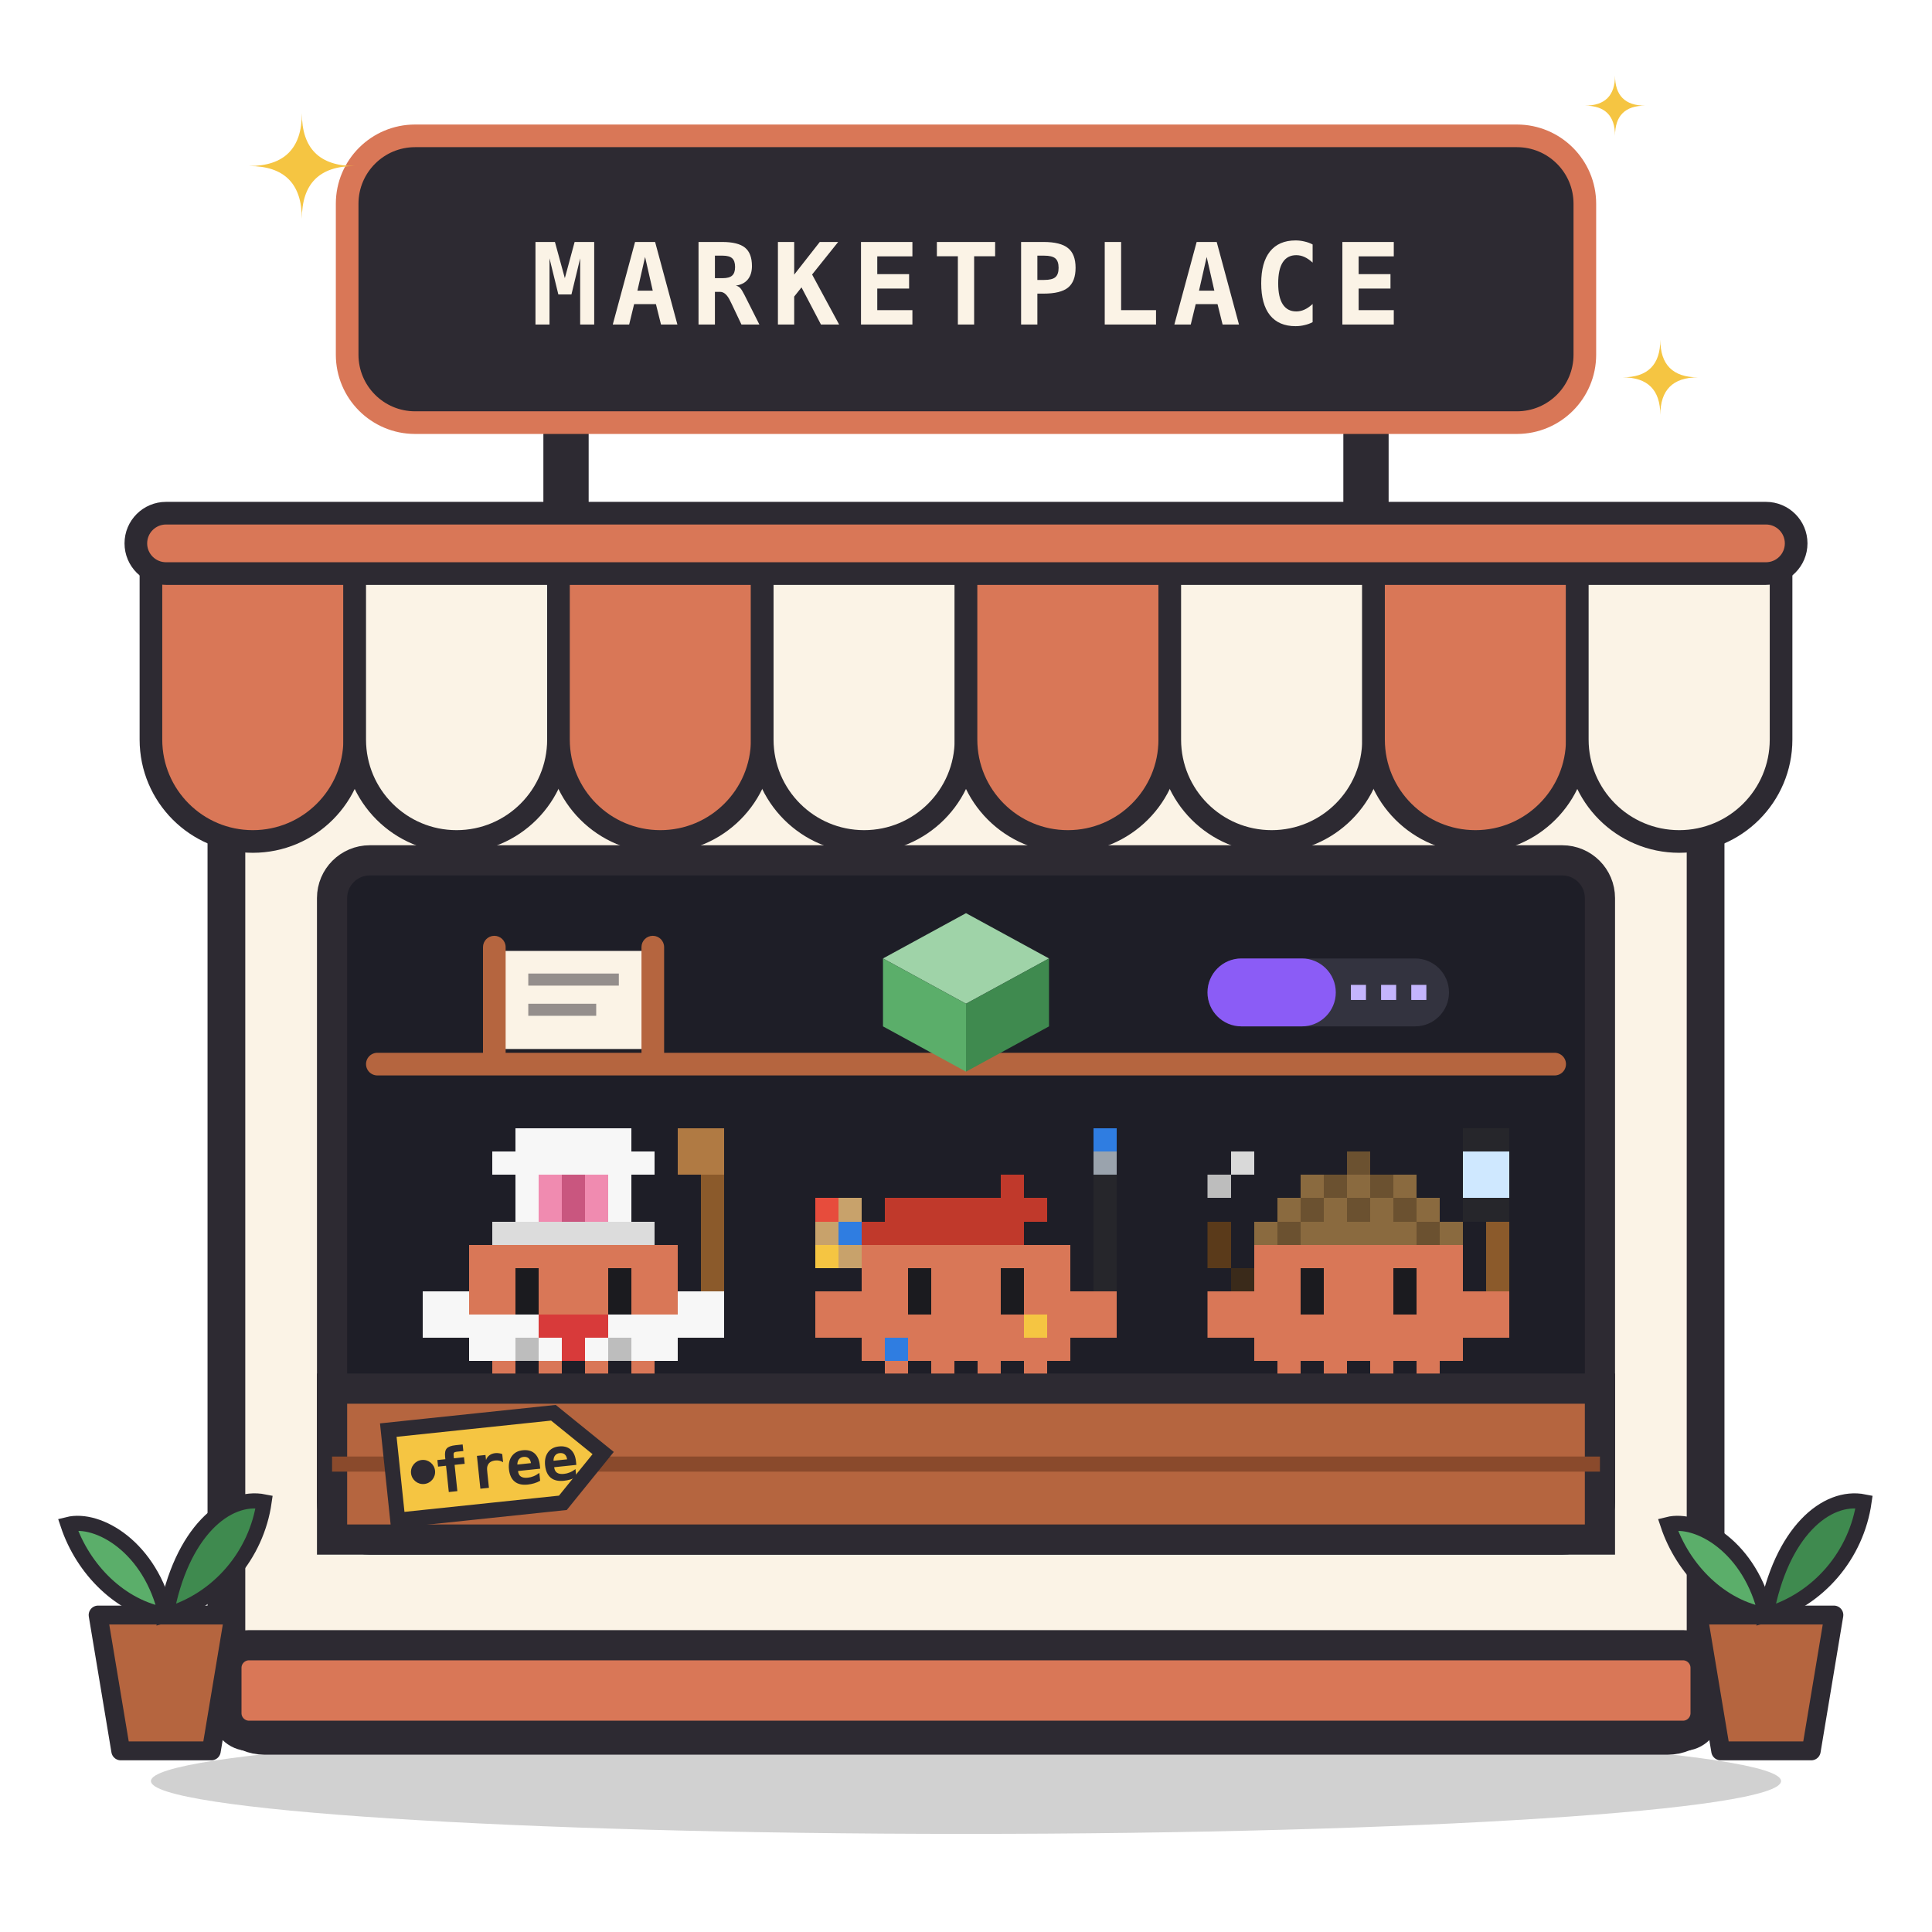
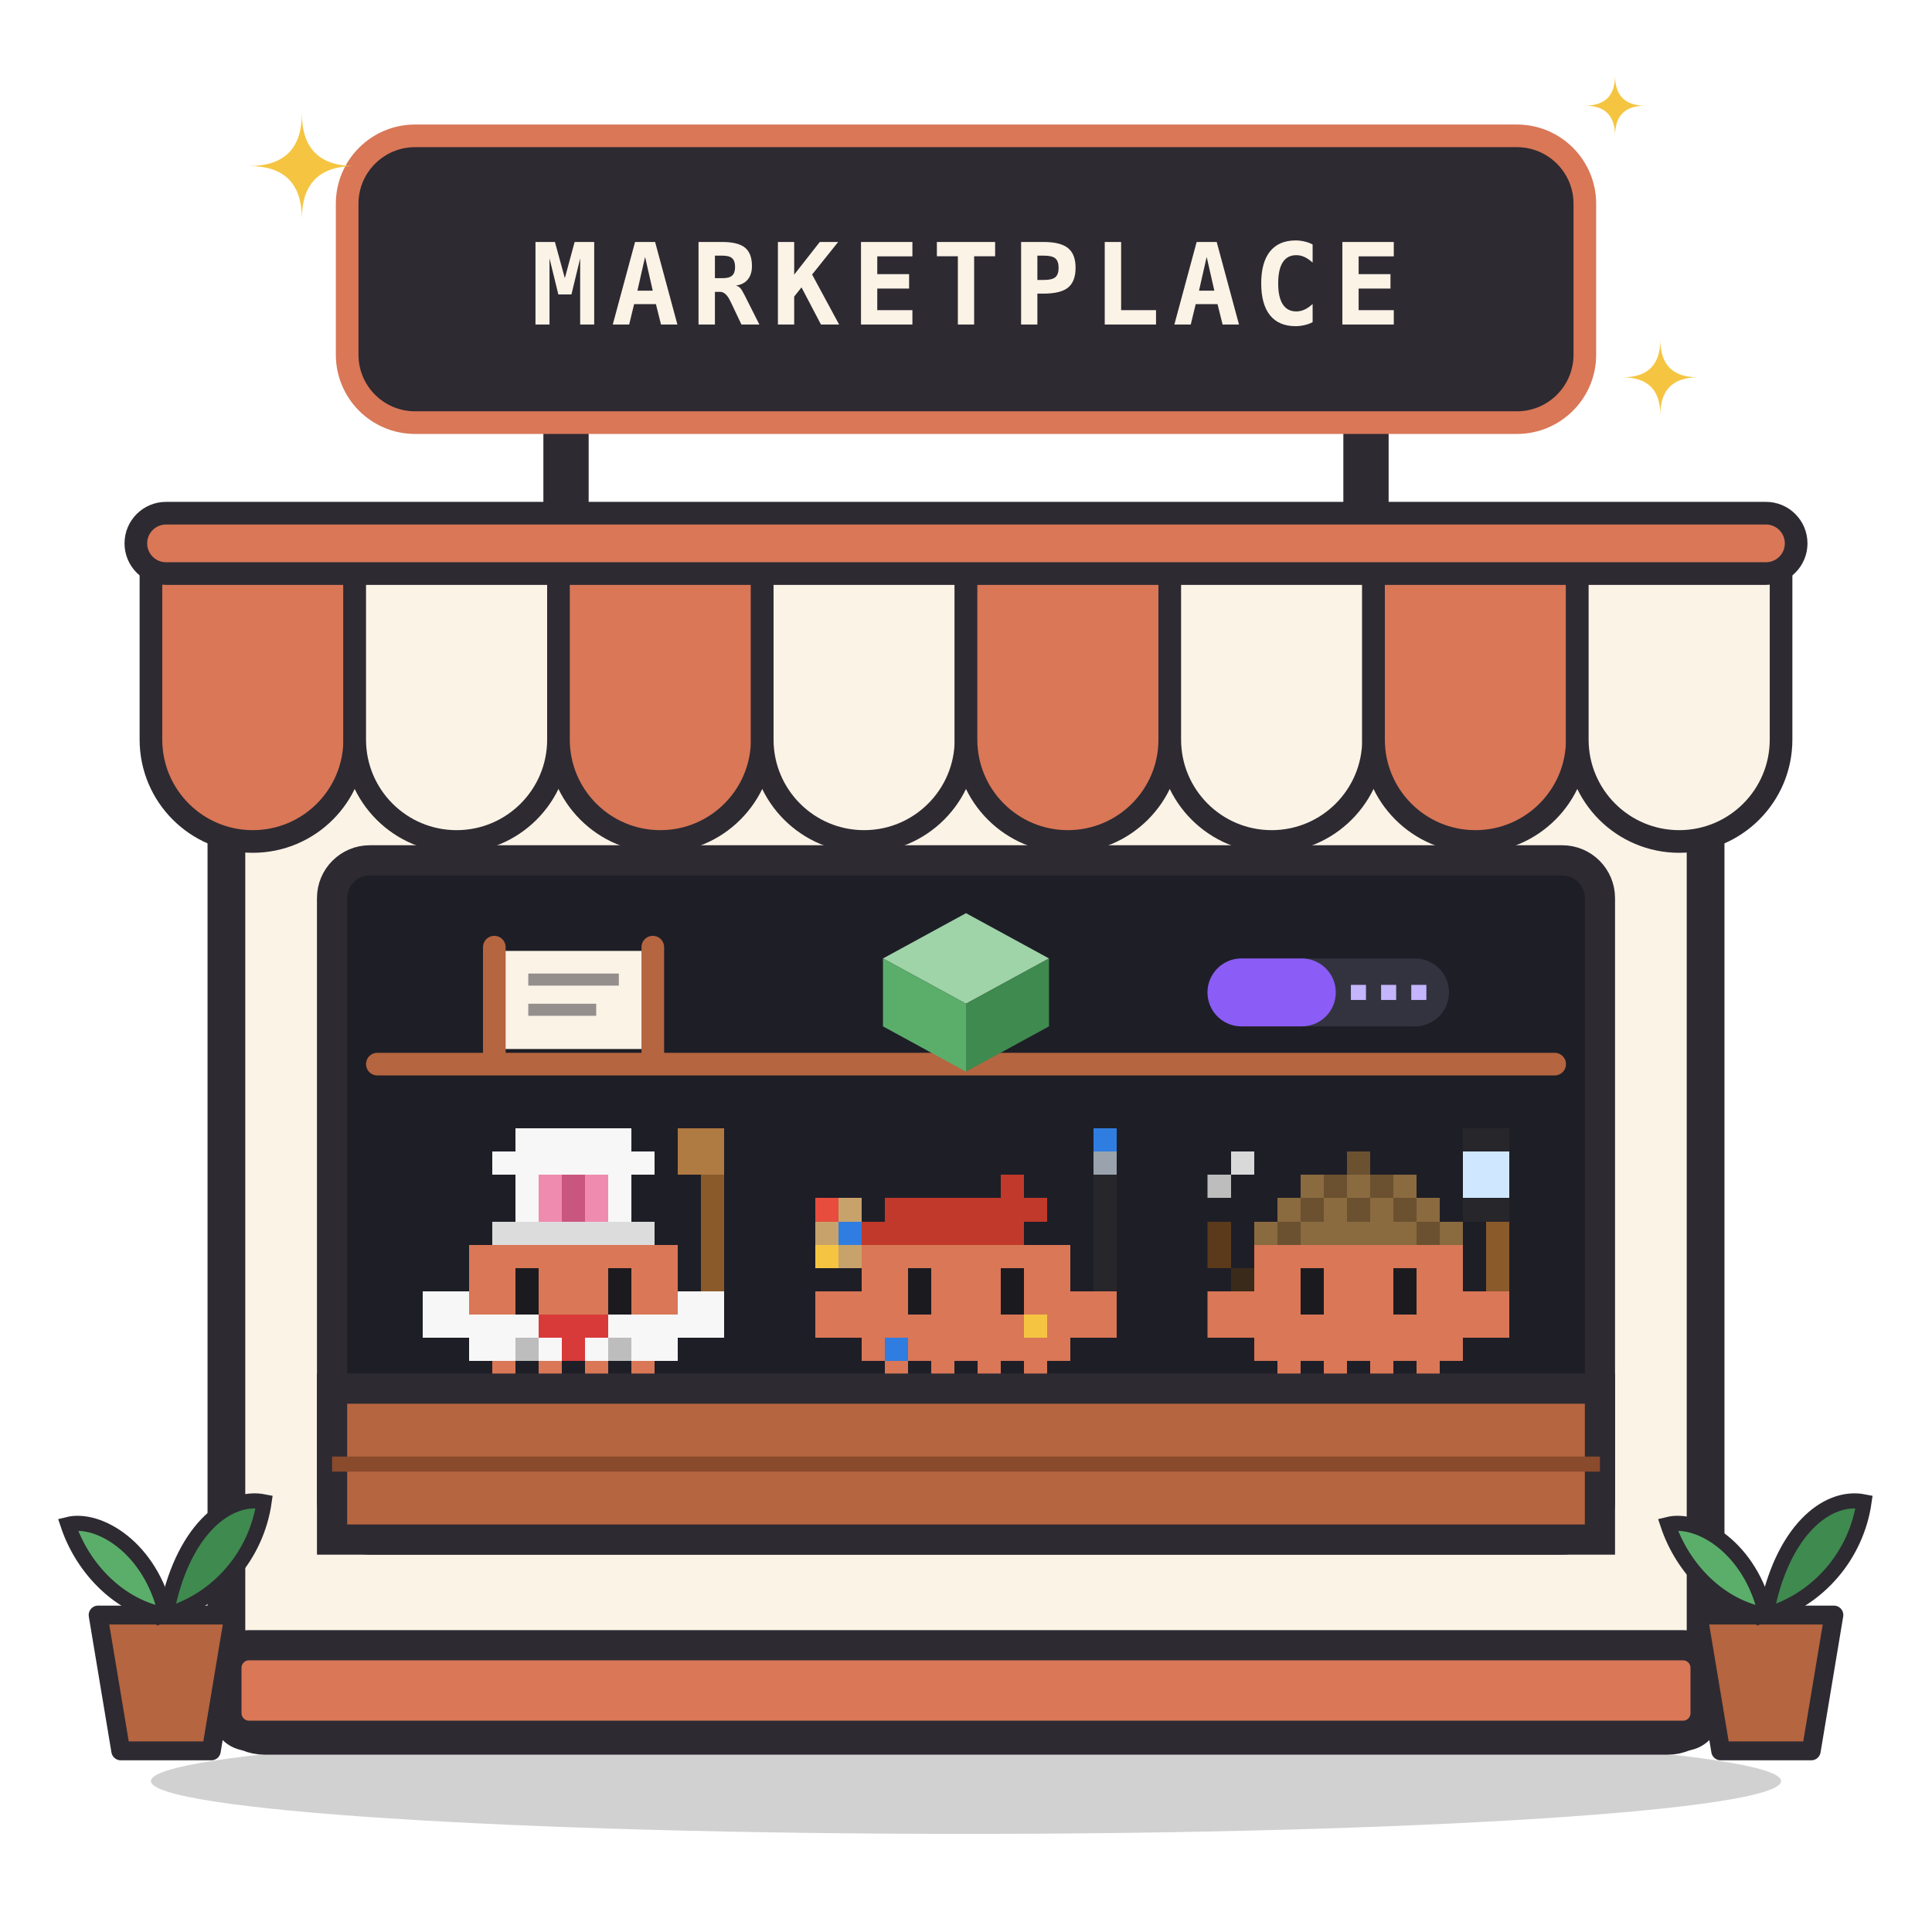
<svg xmlns="http://www.w3.org/2000/svg" width="256" height="256" viewBox="0 0 256 256" role="img" aria-label="marketplace: a little plugin shop run by three crabs">
  <ellipse cx="128" cy="236" rx="108" ry="7" fill="#000" opacity=".18" />
  <rect x="72" y="52" width="6" height="22" fill="#2d2a32" />
  <rect x="178" y="52" width="6" height="22" fill="#2d2a32" />
  <rect x="46" y="18" width="164" height="38" rx="9" fill="#2d2a32" stroke="#d97757" stroke-width="3" />
  <text x="128" y="43" text-anchor="middle" font-family="ui-monospace,SFMono-Regular,Menlo,Consolas,monospace" font-size="15" font-weight="700" letter-spacing="1.6" fill="#fbf3e6">MARKETPLACE</text>
  <path d="M40 15Q40 22 47 22Q40 22 40 29Q40 22 33 22Q40 22 40 15z" fill="#f5c542">
    <animate attributeName="opacity" values="0;1;0" dur="2.4s" begin="0s" repeatCount="indefinite" />
  </path>
  <path d="M220 45Q220 50 225 50Q220 50 220 55Q220 50 215 50Q220 50 220 45z" fill="#f5c542">
    <animate attributeName="opacity" values="0;1;0" dur="2.4s" begin="1.2s" repeatCount="indefinite" />
  </path>
  <path d="M214 10Q214 14 218 14Q214 14 214 18Q214 14 210 14Q214 14 214 10z" fill="#f5c542">
    <animate attributeName="opacity" values="0;1;0" dur="2.4s" begin="0.6s" repeatCount="indefinite" />
  </path>
  <rect x="30" y="86" width="196" height="144" rx="5" fill="#fbf3e6" stroke="#2d2a32" stroke-width="5" />
  <rect x="30" y="218" width="196" height="12" rx="3" fill="#d97757" stroke="#2d2a32" stroke-width="4" />
  <rect x="44" y="114" width="168" height="90" rx="5" fill="#1e1e27" stroke="#2d2a32" stroke-width="4" />
  <line x1="50" y1="141" x2="206" y2="141" stroke="#b5653f" stroke-width="3" stroke-linecap="round" />
  <g transform="translate(64 124)">
    <rect x="2" y="2" width="20" height="13" fill="#fbf3e6" />
    <rect x="0" y="0" width="3" height="17" rx="1.5" fill="#b5653f" />
    <rect x="21" y="0" width="3" height="17" rx="1.5" fill="#b5653f" />
    <rect x="6" y="5" width="12" height="1.6" fill="#2d2a32" opacity=".5" />
    <rect x="6" y="9" width="9" height="1.6" fill="#2d2a32" opacity=".5" />
  </g>
  <g transform="translate(117 121)">
    <path d="M11 0l11 6l-11 6l-11-6z" fill="#9fd3a8" />
    <path d="M0 6l11 6v9l-11-6z" fill="#5bae6a" />
    <path d="M22 6l-11 6v9l11-6z" fill="#3f8a4f" />
  </g>
  <g transform="translate(160 127)">
    <rect width="32" height="9" rx="4.5" fill="#33333f" />
    <rect width="17" height="9" rx="4.5" fill="#8b5cf6" />
    <rect x="19" y="3.5" width="2" height="2" fill="#c4b5fd">
      <animate attributeName="opacity" values=".2;1;.2" dur="1.2s" repeatCount="indefinite" />
    </rect>
    <rect x="23" y="3.5" width="2" height="2" fill="#c4b5fd">
      <animate attributeName="opacity" values=".2;1;.2" dur="1.2s" begin=".3s" repeatCount="indefinite" />
    </rect>
    <rect x="27" y="3.5" width="2" height="2" fill="#c4b5fd">
      <animate attributeName="opacity" values=".2;1;.2" dur="1.2s" begin=".6s" repeatCount="indefinite" />
    </rect>
  </g>
  <svg x="56" y="148" width="40" height="38.462" viewBox="0 -0.5 13 12.5" shape-rendering="crispEdges">
    <g>
      <animateTransform attributeName="transform" type="translate" values="0 0;0 -0.5;0 0" dur="0.7s" repeatCount="indefinite" />
      <rect x="2" y="5" width="9" height="5" fill="#d97757" />
      <rect x="0" y="7" width="2" height="2" fill="#d97757" />
      <rect x="11" y="7" width="2" height="2" fill="#d97757" />
      <rect x="3" y="10" width="1" height="2" fill="#d97757" />
      <rect x="5" y="10" width="1" height="2" fill="#d97757" />
      <rect x="7" y="10" width="1" height="2" fill="#d97757" />
      <rect x="9" y="10" width="1" height="2" fill="#d97757" />
      <rect x="4" y="0" width="5" height="1" fill="#f7f7f7" />
      <rect x="3" y="1" width="7" height="1" fill="#f7f7f7" />
      <rect x="4" y="2" width="5" height="2" fill="#f7f7f7" />
      <rect x="3" y="4" width="7" height="1" fill="#dcdcdc" />
      <rect x="5" y="2" width="3" height="2" fill="#f08bb0" />
      <rect x="6" y="2" width="1" height="2" fill="#c9567f" />
      <rect x="2" y="8" width="9" height="2" fill="#f7f7f7" />
      <rect x="0" y="7" width="2" height="2" fill="#f7f7f7" />
      <rect x="11" y="7" width="2" height="2" fill="#f7f7f7" />
      <rect x="5" y="8" width="3" height="1" fill="#d83a3a" />
      <rect x="6" y="9" width="1" height="1" fill="#d83a3a" />
      <rect x="4" y="9" width="1" height="1" fill="#bdbdbd" />
      <rect x="8" y="9" width="1" height="1" fill="#bdbdbd" />
      <rect x="11" y="0" width="2" height="2" fill="#b07a43" />
      <rect x="12" y="2" width="1" height="5" fill="#8b5a2b" />
      <rect x="4" y="6" width="1" height="2" fill="#1b1b1f" />
      <rect x="8" y="6" width="1" height="2" fill="#1b1b1f" />
    </g>
  </svg>
  <svg x="108" y="148" width="40" height="38.462" viewBox="0 -0.5 13 12.5" shape-rendering="crispEdges">
    <g>
      <animateTransform attributeName="transform" type="translate" values="0 0;0 -0.5;0 0" dur="0.7s" repeatCount="indefinite" />
      <rect x="2" y="5" width="9" height="5" fill="#d97757" />
      <rect x="0" y="7" width="2" height="2" fill="#d97757" />
      <rect x="11" y="7" width="2" height="2" fill="#d97757" />
      <rect x="3" y="10" width="1" height="2" fill="#d97757" />
      <rect x="5" y="10" width="1" height="2" fill="#d97757" />
      <rect x="7" y="10" width="1" height="2" fill="#d97757" />
      <rect x="9" y="10" width="1" height="2" fill="#d97757" />
      <rect x="8" y="2" width="1" height="1" fill="#c0392b" />
      <rect x="3" y="3" width="7" height="1" fill="#c0392b" />
      <rect x="2" y="4" width="7" height="1" fill="#c0392b" />
      <rect x="0" y="3" width="2" height="3" fill="#c8a26b" />
      <rect x="0" y="3" width="1" height="1" fill="#e74c3c" />
      <rect x="1" y="4" width="1" height="1" fill="#2f7de1" />
      <rect x="0" y="5" width="1" height="1" fill="#f5c542" />
      <rect x="12" y="0" width="1" height="1" fill="#2f7de1" />
      <rect x="12" y="1" width="1" height="1" fill="#9aa3ad" />
      <rect x="12" y="2" width="1" height="5" fill="#26262b" />
      <rect x="3" y="9" width="1" height="1" fill="#2f7de1" />
      <rect x="9" y="8" width="1" height="1" fill="#f5c542" />
      <rect x="4" y="6" width="1" height="2" fill="#1b1b1f" />
      <rect x="8" y="6" width="1" height="2" fill="#1b1b1f" />
    </g>
  </svg>
  <svg x="160" y="148" width="40" height="38.462" viewBox="0 -0.5 13 12.5" shape-rendering="crispEdges">
    <g>
      <animateTransform attributeName="transform" type="translate" values="0 0;0 -0.5;0 0" dur="0.7s" repeatCount="indefinite" />
      <rect x="2" y="5" width="9" height="5" fill="#d97757" />
      <rect x="0" y="7" width="2" height="2" fill="#d97757" />
      <rect x="11" y="7" width="2" height="2" fill="#d97757" />
      <rect x="3" y="10" width="1" height="2" fill="#d97757" />
      <rect x="5" y="10" width="1" height="2" fill="#d97757" />
      <rect x="7" y="10" width="1" height="2" fill="#d97757" />
      <rect x="9" y="10" width="1" height="2" fill="#d97757" />
      <rect x="6" y="1" width="1" height="1" fill="#6b5130" />
      <rect x="4" y="2" width="5" height="1" fill="#8a6a3f" />
      <rect x="3" y="3" width="7" height="1" fill="#8a6a3f" />
      <rect x="2" y="4" width="9" height="1" fill="#8a6a3f" />
      <rect x="5" y="2" width="1" height="1" fill="#6b5130" />
      <rect x="7" y="2" width="1" height="1" fill="#6b5130" />
      <rect x="4" y="3" width="1" height="1" fill="#6b5130" />
      <rect x="6" y="3" width="1" height="1" fill="#6b5130" />
      <rect x="8" y="3" width="1" height="1" fill="#6b5130" />
      <rect x="3" y="4" width="1" height="1" fill="#6b5130" />
      <rect x="9" y="4" width="1" height="1" fill="#6b5130" />
      <rect x="11" y="0" width="2" height="1" fill="#26262b" />
      <rect x="11" y="1" width="2" height="2" fill="#cfe8ff" />
      <rect x="11" y="3" width="2" height="1" fill="#26262b" />
      <rect x="12" y="4" width="1" height="3" fill="#8b5a2b" />
      <rect x="0" y="4" width="1" height="2" fill="#5a3a1a" />
      <rect x="1" y="6" width="1" height="1" fill="#3a2a1a" />
      <rect x="0" y="2" width="1" height="1" fill="#bdbdbd" />
      <rect x="1" y="1" width="1" height="1" fill="#d9d9d9" />
      <rect x="4" y="6" width="1" height="2" fill="#1b1b1f" />
      <rect x="8" y="6" width="1" height="2" fill="#1b1b1f" />
    </g>
  </svg>
  <rect x="44" y="184" width="168" height="20" fill="#b5653f" stroke="#2d2a32" stroke-width="4" />
  <line x1="44" y1="194" x2="212" y2="194" stroke="#8a4a2c" stroke-width="2" />
-   <g transform="rotate(-6 66 194)">
-     <path d="M52 188h22l6 6l-6 6h-22z" fill="#f5c542" stroke="#2d2a32" stroke-width="2" />
-     <circle cx="56" cy="194" r="1.6" fill="#2d2a32" />
-     <text x="67" y="197" text-anchor="middle" font-family="ui-monospace,SFMono-Regular,Menlo,Consolas,monospace" font-size="8" font-weight="700" fill="#2d2a32">free</text>
-   </g>
  <g stroke="#2d2a32" stroke-width="3" stroke-linejoin="round">
    <path d="M20 72h27v26a13.5 13.5 0 0 1-27 0z" fill="#d97757" />
    <path d="M47 72h27v26a13.5 13.5 0 0 1-27 0z" fill="#fbf3e6" />
    <path d="M74 72h27v26a13.5 13.5 0 0 1-27 0z" fill="#d97757" />
    <path d="M101 72h27v26a13.5 13.5 0 0 1-27 0z" fill="#fbf3e6" />
    <path d="M128 72h27v26a13.5 13.5 0 0 1-27 0z" fill="#d97757" />
    <path d="M155 72h27v26a13.5 13.5 0 0 1-27 0z" fill="#fbf3e6" />
    <path d="M182 72h27v26a13.5 13.5 0 0 1-27 0z" fill="#d97757" />
    <path d="M209 72h27v26a13.5 13.5 0 0 1-27 0z" fill="#fbf3e6" />
  </g>
  <rect x="18" y="68" width="220" height="8" rx="4" fill="#d97757" stroke="#2d2a32" stroke-width="3" />
  <g>
    <path d="M13 214h18l-3 18h-12z" fill="#b5653f" stroke="#2d2a32" stroke-width="2.5" stroke-linejoin="round" />
    <path d="M22 214c-2-9-9-13-13-12c2 6 7 11 13 12z" fill="#5bae6a" stroke="#2d2a32" stroke-width="2" />
    <path d="M22 214c2-11 8-16 13-15c-1 7-6 13-13 15z" fill="#3f8a4f" stroke="#2d2a32" stroke-width="2" />
  </g>
  <g>
    <path d="M225 214h18l-3 18h-12z" fill="#b5653f" stroke="#2d2a32" stroke-width="2.5" stroke-linejoin="round" />
    <path d="M234 214c-2-9-9-13-13-12c2 6 7 11 13 12z" fill="#5bae6a" stroke="#2d2a32" stroke-width="2" />
    <path d="M234 214c2-11 8-16 13-15c-1 7-6 13-13 15z" fill="#3f8a4f" stroke="#2d2a32" stroke-width="2" />
  </g>
</svg>
